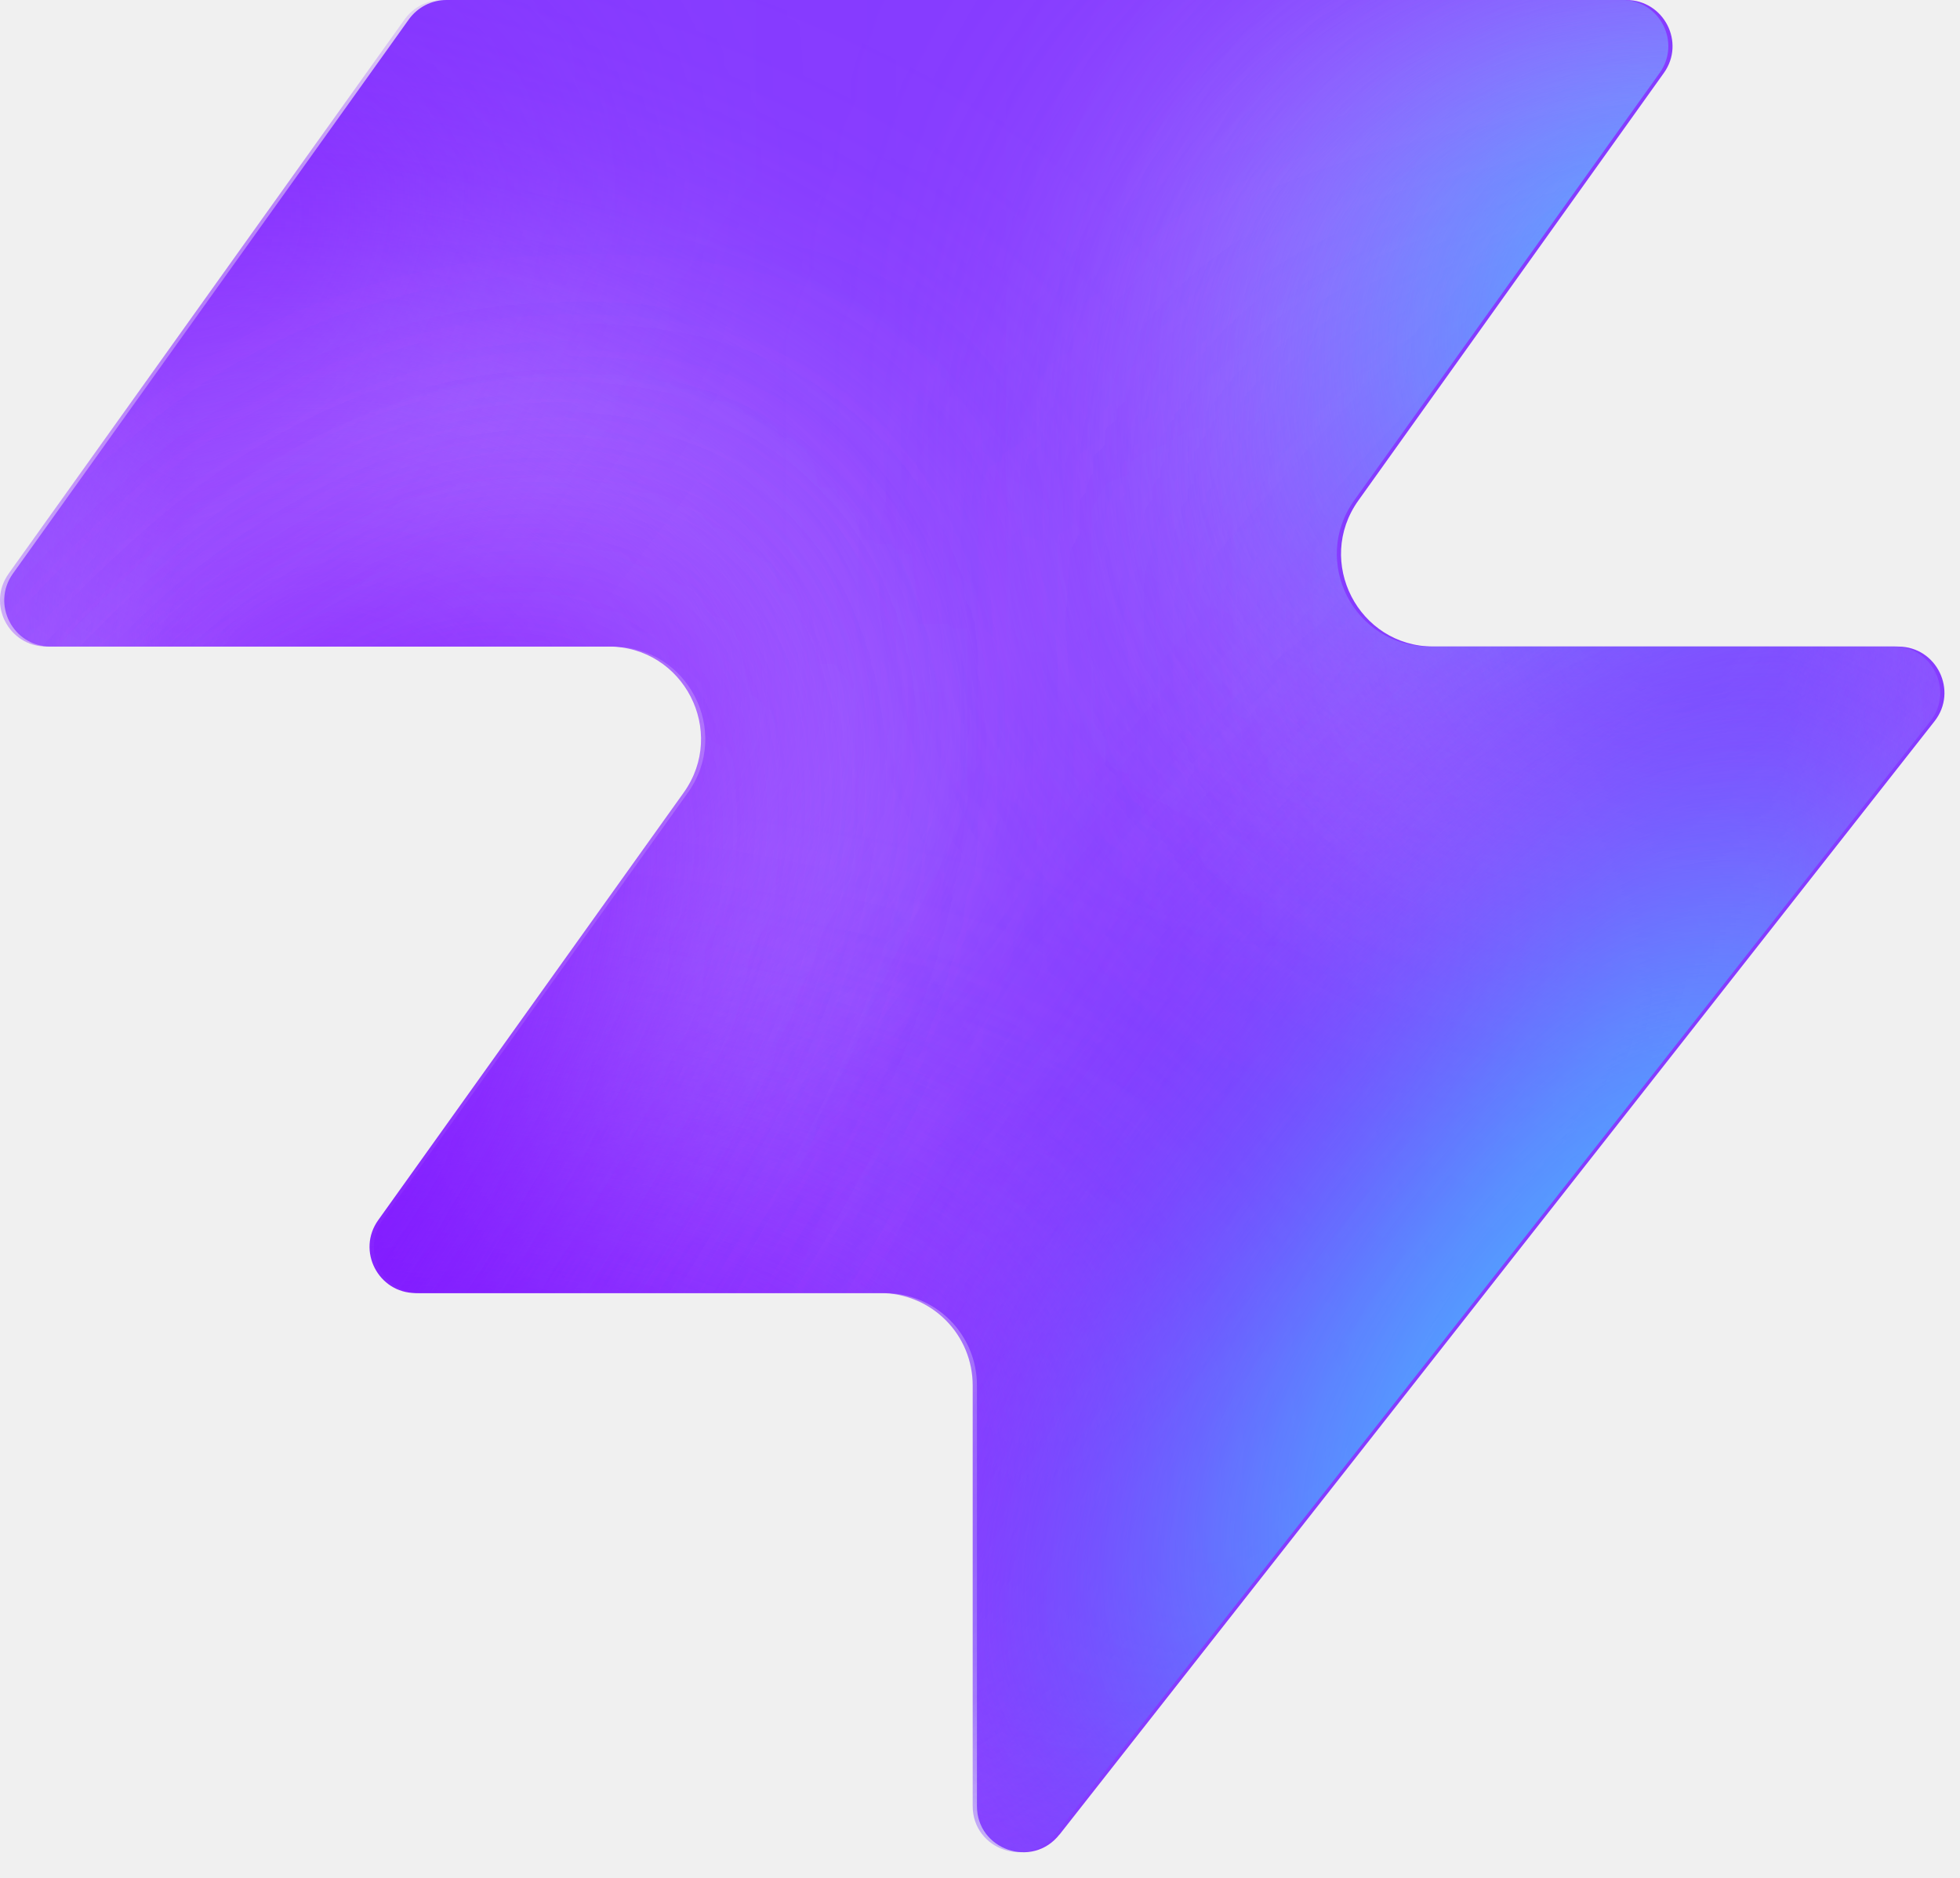
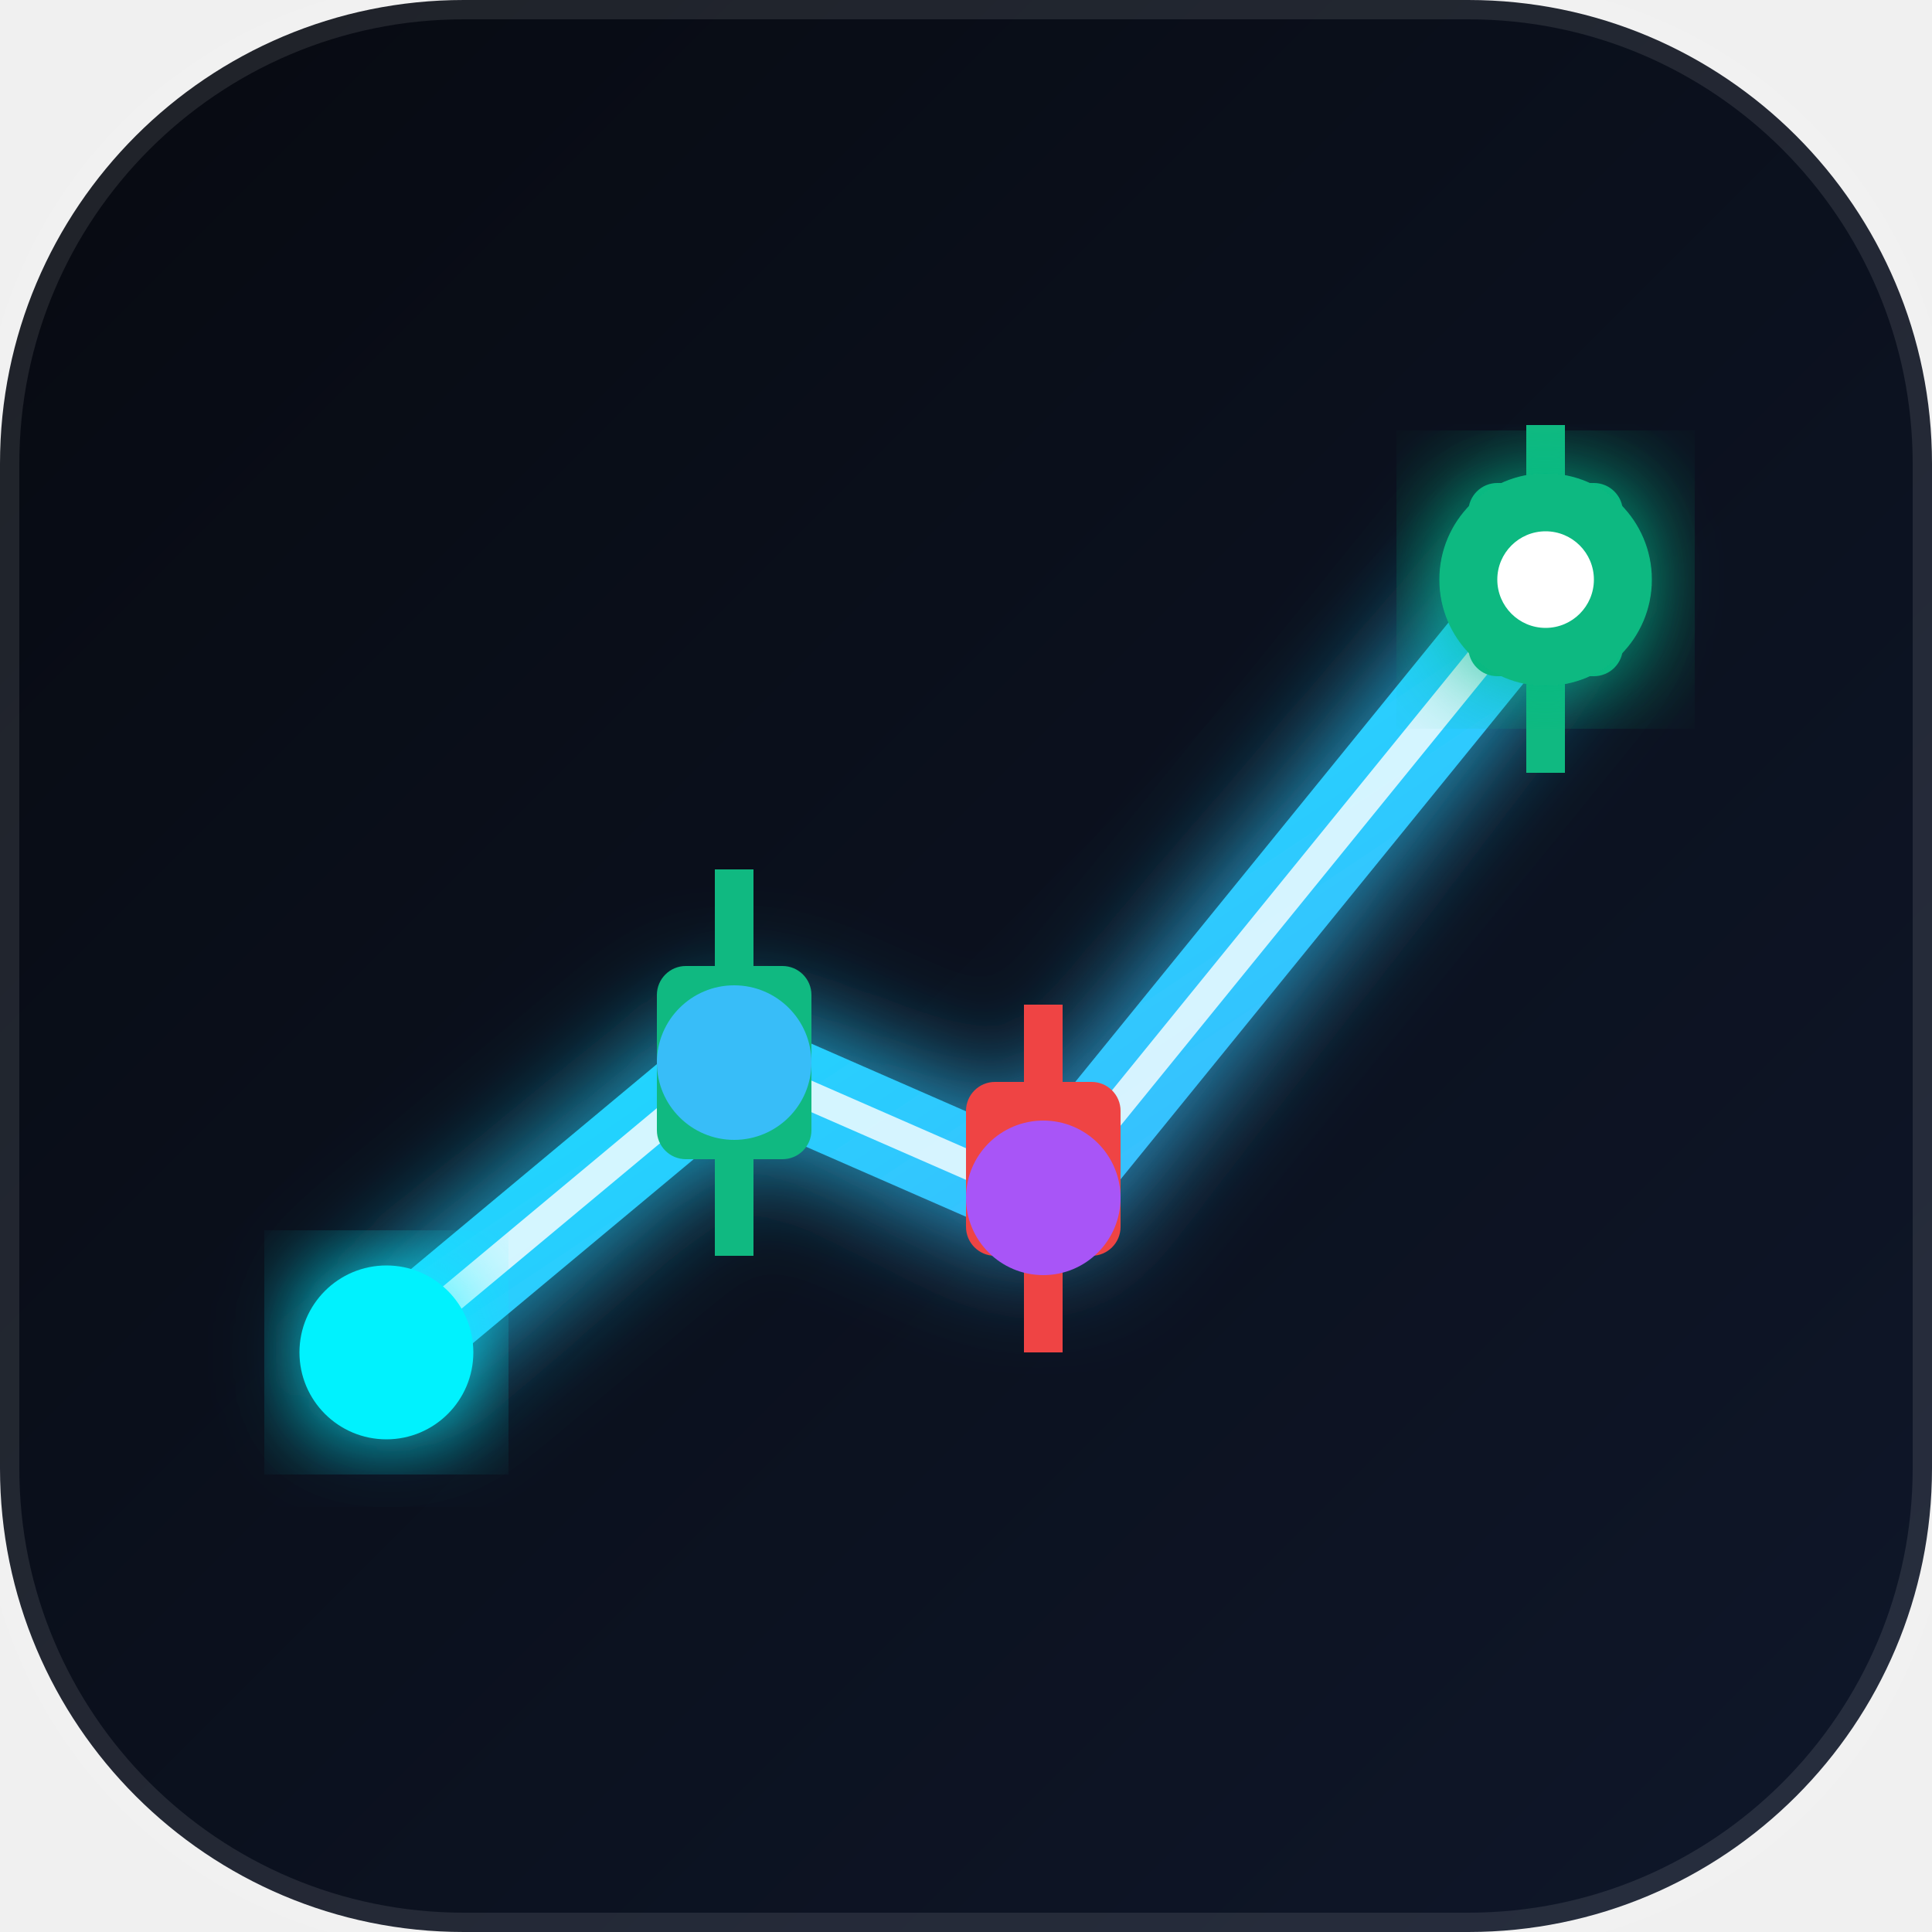
- <svg xmlns="http://www.w3.org/2000/svg" width="48" height="46" fill="none" viewBox="0 0 48 46">
-   <path fill="#863bff" d="M25.946 44.938c-.664.845-2.021.375-2.021-.698V33.937a2.26 2.26 0 0 0-2.262-2.262H10.287c-.92 0-1.456-1.04-.92-1.788l7.48-10.471c1.07-1.497 0-3.578-1.842-3.578H1.237c-.92 0-1.456-1.04-.92-1.788L10.013.474c.214-.297.556-.474.92-.474h28.894c.92 0 1.456 1.04.92 1.788l-7.48 10.471c-1.07 1.498 0 3.579 1.842 3.579h11.377c.943 0 1.473 1.088.89 1.83L25.947 44.94z" style="fill:#863bff;fill:color(display-p3 .525 .23 1);fill-opacity:1" />
-   <mask id="a" width="48" height="46" x="0" y="0" maskUnits="userSpaceOnUse" style="mask-type:alpha">
-     <path fill="#000" d="M25.842 44.938c-.664.844-2.021.375-2.021-.698V33.937a2.26 2.26 0 0 0-2.262-2.262H10.183c-.92 0-1.456-1.04-.92-1.788l7.48-10.471c1.07-1.498 0-3.579-1.842-3.579H1.133c-.92 0-1.456-1.04-.92-1.787L9.91.473c.214-.297.556-.474.92-.474h28.894c.92 0 1.456 1.04.92 1.788l-7.48 10.471c-1.07 1.498 0 3.578 1.842 3.578h11.377c.943 0 1.473 1.088.89 1.832L25.843 44.94z" style="fill:#000;fill-opacity:1" />
-   </mask>
-   <g mask="url(#a)">
-     <g filter="url(#b)">
-       <ellipse cx="5.508" cy="14.704" fill="#ede6ff" rx="5.508" ry="14.704" style="fill:#ede6ff;fill:color(display-p3 .927 .903 1);fill-opacity:1" transform="matrix(.00324 1 1 -.00324 -4.47 31.516)" />
-     </g>
-     <g filter="url(#c)">
-       <ellipse cx="10.399" cy="29.851" fill="#ede6ff" rx="10.399" ry="29.851" style="fill:#ede6ff;fill:color(display-p3 .927 .903 1);fill-opacity:1" transform="matrix(.00324 1 1 -.00324 -39.328 7.883)" />
-     </g>
-     <g filter="url(#d)">
-       <ellipse cx="5.508" cy="30.487" fill="#7e14ff" rx="5.508" ry="30.487" style="fill:#7e14ff;fill:color(display-p3 .492 .077 1);fill-opacity:1" transform="rotate(89.814 -25.913 -14.639)scale(1 -1)" />
-     </g>
-     <g filter="url(#e)">
-       <ellipse cx="5.508" cy="30.599" fill="#7e14ff" rx="5.508" ry="30.599" style="fill:#7e14ff;fill:color(display-p3 .492 .077 1);fill-opacity:1" transform="rotate(89.814 -32.644 -3.334)scale(1 -1)" />
-     </g>
-     <g filter="url(#f)">
-       <ellipse cx="5.508" cy="30.599" fill="#7e14ff" rx="5.508" ry="30.599" style="fill:#7e14ff;fill:color(display-p3 .492 .077 1);fill-opacity:1" transform="matrix(.00324 1 1 -.00324 -34.34 30.47)" />
-     </g>
-     <g filter="url(#g)">
-       <ellipse cx="14.072" cy="22.078" fill="#ede6ff" rx="14.072" ry="22.078" style="fill:#ede6ff;fill:color(display-p3 .927 .903 1);fill-opacity:1" transform="rotate(93.35 24.506 48.493)scale(-1 1)" />
-     </g>
-     <g filter="url(#h)">
-       <ellipse cx="3.47" cy="21.501" fill="#7e14ff" rx="3.47" ry="21.501" style="fill:#7e14ff;fill:color(display-p3 .492 .077 1);fill-opacity:1" transform="rotate(89.009 28.708 47.59)scale(-1 1)" />
-     </g>
-     <g filter="url(#i)">
-       <ellipse cx="3.47" cy="21.501" fill="#7e14ff" rx="3.47" ry="21.501" style="fill:#7e14ff;fill:color(display-p3 .492 .077 1);fill-opacity:1" transform="rotate(89.009 28.708 47.59)scale(-1 1)" />
-     </g>
-     <g filter="url(#j)">
-       <ellipse cx=".387" cy="8.972" fill="#7e14ff" rx="4.407" ry="29.108" style="fill:#7e14ff;fill:color(display-p3 .492 .077 1);fill-opacity:1" transform="rotate(39.51 .387 8.972)" />
-     </g>
-     <g filter="url(#k)">
-       <ellipse cx="47.523" cy="-6.092" fill="#7e14ff" rx="4.407" ry="29.108" style="fill:#7e14ff;fill:color(display-p3 .492 .077 1);fill-opacity:1" transform="rotate(37.892 47.523 -6.092)" />
-     </g>
-     <g filter="url(#l)">
-       <ellipse cx="41.412" cy="6.333" fill="#47bfff" rx="5.971" ry="9.665" style="fill:#47bfff;fill:color(display-p3 .28 .748 1);fill-opacity:1" transform="rotate(37.892 41.412 6.333)" />
-     </g>
-     <g filter="url(#m)">
-       <ellipse cx="-1.879" cy="38.332" fill="#7e14ff" rx="4.407" ry="29.108" style="fill:#7e14ff;fill:color(display-p3 .492 .077 1);fill-opacity:1" transform="rotate(37.892 -1.88 38.332)" />
-     </g>
-     <g filter="url(#n)">
-       <ellipse cx="-1.879" cy="38.332" fill="#7e14ff" rx="4.407" ry="29.108" style="fill:#7e14ff;fill:color(display-p3 .492 .077 1);fill-opacity:1" transform="rotate(37.892 -1.88 38.332)" />
-     </g>
-     <g filter="url(#o)">
-       <ellipse cx="35.651" cy="29.907" fill="#7e14ff" rx="4.407" ry="29.108" style="fill:#7e14ff;fill:color(display-p3 .492 .077 1);fill-opacity:1" transform="rotate(37.892 35.651 29.907)" />
-     </g>
-     <g filter="url(#p)">
-       <ellipse cx="38.418" cy="32.4" fill="#47bfff" rx="5.971" ry="15.297" style="fill:#47bfff;fill:color(display-p3 .28 .748 1);fill-opacity:1" transform="rotate(37.892 38.418 32.4)" />
-     </g>
-   </g>
+ <svg xmlns="http://www.w3.org/2000/svg" viewBox="0 0 100 100" width="100%" height="100%">
  <defs>
-     <filter id="b" width="60.045" height="41.654" x="-19.77" y="16.149" color-interpolation-filters="sRGB" filterUnits="userSpaceOnUse">
-       <feFlood flood-opacity="0" result="BackgroundImageFix" />
-       <feBlend in="SourceGraphic" in2="BackgroundImageFix" result="shape" />
-       <feGaussianBlur result="effect1_foregroundBlur_2002_17158" stdDeviation="7.659" />
-     </filter>
-     <filter id="c" width="90.34" height="51.437" x="-54.613" y="-7.533" color-interpolation-filters="sRGB" filterUnits="userSpaceOnUse">
-       <feFlood flood-opacity="0" result="BackgroundImageFix" />
-       <feBlend in="SourceGraphic" in2="BackgroundImageFix" result="shape" />
-       <feGaussianBlur result="effect1_foregroundBlur_2002_17158" stdDeviation="7.659" />
-     </filter>
-     <filter id="d" width="79.355" height="29.4" x="-49.64" y="2.03" color-interpolation-filters="sRGB" filterUnits="userSpaceOnUse">
-       <feFlood flood-opacity="0" result="BackgroundImageFix" />
-       <feBlend in="SourceGraphic" in2="BackgroundImageFix" result="shape" />
-       <feGaussianBlur result="effect1_foregroundBlur_2002_17158" stdDeviation="4.596" />
-     </filter>
-     <filter id="e" width="79.579" height="29.4" x="-45.045" y="20.029" color-interpolation-filters="sRGB" filterUnits="userSpaceOnUse">
-       <feFlood flood-opacity="0" result="BackgroundImageFix" />
-       <feBlend in="SourceGraphic" in2="BackgroundImageFix" result="shape" />
-       <feGaussianBlur result="effect1_foregroundBlur_2002_17158" stdDeviation="4.596" />
-     </filter>
-     <filter id="f" width="79.579" height="29.4" x="-43.513" y="21.178" color-interpolation-filters="sRGB" filterUnits="userSpaceOnUse">
-       <feFlood flood-opacity="0" result="BackgroundImageFix" />
-       <feBlend in="SourceGraphic" in2="BackgroundImageFix" result="shape" />
-       <feGaussianBlur result="effect1_foregroundBlur_2002_17158" stdDeviation="4.596" />
-     </filter>
-     <filter id="g" width="74.749" height="58.852" x="15.756" y="-17.901" color-interpolation-filters="sRGB" filterUnits="userSpaceOnUse">
-       <feFlood flood-opacity="0" result="BackgroundImageFix" />
-       <feBlend in="SourceGraphic" in2="BackgroundImageFix" result="shape" />
-       <feGaussianBlur result="effect1_foregroundBlur_2002_17158" stdDeviation="7.659" />
-     </filter>
-     <filter id="h" width="61.377" height="25.362" x="23.548" y="2.284" color-interpolation-filters="sRGB" filterUnits="userSpaceOnUse">
-       <feFlood flood-opacity="0" result="BackgroundImageFix" />
-       <feBlend in="SourceGraphic" in2="BackgroundImageFix" result="shape" />
-       <feGaussianBlur result="effect1_foregroundBlur_2002_17158" stdDeviation="4.596" />
-     </filter>
-     <filter id="i" width="61.377" height="25.362" x="23.548" y="2.284" color-interpolation-filters="sRGB" filterUnits="userSpaceOnUse">
-       <feFlood flood-opacity="0" result="BackgroundImageFix" />
-       <feBlend in="SourceGraphic" in2="BackgroundImageFix" result="shape" />
-       <feGaussianBlur result="effect1_foregroundBlur_2002_17158" stdDeviation="4.596" />
-     </filter>
-     <filter id="j" width="56.045" height="63.649" x="-27.636" y="-22.853" color-interpolation-filters="sRGB" filterUnits="userSpaceOnUse">
-       <feFlood flood-opacity="0" result="BackgroundImageFix" />
-       <feBlend in="SourceGraphic" in2="BackgroundImageFix" result="shape" />
-       <feGaussianBlur result="effect1_foregroundBlur_2002_17158" stdDeviation="4.596" />
-     </filter>
-     <filter id="k" width="54.814" height="64.646" x="20.116" y="-38.415" color-interpolation-filters="sRGB" filterUnits="userSpaceOnUse">
-       <feFlood flood-opacity="0" result="BackgroundImageFix" />
-       <feBlend in="SourceGraphic" in2="BackgroundImageFix" result="shape" />
-       <feGaussianBlur result="effect1_foregroundBlur_2002_17158" stdDeviation="4.596" />
-     </filter>
-     <filter id="l" width="33.541" height="35.313" x="24.641" y="-11.323" color-interpolation-filters="sRGB" filterUnits="userSpaceOnUse">
-       <feFlood flood-opacity="0" result="BackgroundImageFix" />
-       <feBlend in="SourceGraphic" in2="BackgroundImageFix" result="shape" />
-       <feGaussianBlur result="effect1_foregroundBlur_2002_17158" stdDeviation="4.596" />
-     </filter>
-     <filter id="m" width="54.814" height="64.646" x="-29.286" y="6.009" color-interpolation-filters="sRGB" filterUnits="userSpaceOnUse">
-       <feFlood flood-opacity="0" result="BackgroundImageFix" />
-       <feBlend in="SourceGraphic" in2="BackgroundImageFix" result="shape" />
-       <feGaussianBlur result="effect1_foregroundBlur_2002_17158" stdDeviation="4.596" />
-     </filter>
-     <filter id="n" width="54.814" height="64.646" x="-29.286" y="6.009" color-interpolation-filters="sRGB" filterUnits="userSpaceOnUse">
-       <feFlood flood-opacity="0" result="BackgroundImageFix" />
-       <feBlend in="SourceGraphic" in2="BackgroundImageFix" result="shape" />
-       <feGaussianBlur result="effect1_foregroundBlur_2002_17158" stdDeviation="4.596" />
-     </filter>
-     <filter id="o" width="54.814" height="64.646" x="8.244" y="-2.416" color-interpolation-filters="sRGB" filterUnits="userSpaceOnUse">
-       <feFlood flood-opacity="0" result="BackgroundImageFix" />
-       <feBlend in="SourceGraphic" in2="BackgroundImageFix" result="shape" />
-       <feGaussianBlur result="effect1_foregroundBlur_2002_17158" stdDeviation="4.596" />
-     </filter>
-     <filter id="p" width="39.409" height="43.623" x="18.713" y="10.588" color-interpolation-filters="sRGB" filterUnits="userSpaceOnUse">
-       <feFlood flood-opacity="0" result="BackgroundImageFix" />
-       <feBlend in="SourceGraphic" in2="BackgroundImageFix" result="shape" />
-       <feGaussianBlur result="effect1_foregroundBlur_2002_17158" stdDeviation="4.596" />
+     <linearGradient id="bgGrad" x1="0%" y1="0%" x2="100%" y2="100%">
+       <stop offset="0%" stop-color="#070a11" />
+       <stop offset="100%" stop-color="#0f172a" />
+     </linearGradient>
+     <linearGradient id="cyanGrad" x1="0%" y1="0%" x2="100%" y2="100%">
+       <stop offset="0%" stop-color="#00f2fe" />
+       <stop offset="100%" stop-color="#4facfe" />
+     </linearGradient>
+     <linearGradient id="purpleGrad" x1="0%" y1="0%" x2="100%" y2="100%">
+       <stop offset="0%" stop-color="#a855f7" />
+       <stop offset="100%" stop-color="#6366f1" />
+     </linearGradient>
+     <filter id="glow" x="-20%" y="-20%" width="140%" height="140%">
+       <feGaussianBlur stdDeviation="3" result="blur" />
+       <feComposite in="SourceGraphic" in2="blur" operator="over" />
    </filter>
  </defs>
+   <rect width="100" height="100" rx="24" fill="url(#bgGrad)" stroke="rgba(255,255,255,0.1)" stroke-width="2" />
+   <path d="M 20,70 L 38,55 L 54,62 L 80,30" fill="none" stroke="url(#cyanGrad)" stroke-width="5" stroke-linecap="round" stroke-linejoin="round" filter="url(#glow)" />
+   <path d="M 20,70 L 38,55 L 54,62 L 80,30" fill="none" stroke="#ffffff" stroke-width="1.5" stroke-linecap="round" stroke-linejoin="round" opacity="0.8" />
+   <line x1="38" y1="45" x2="38" y2="65" stroke="#10b981" stroke-width="2" />
+   <rect x="34" y="50" width="8" height="10" fill="#10b981" rx="1.5" />
+   <line x1="54" y1="52" x2="54" y2="70" stroke="#ef4444" stroke-width="2" />
+   <rect x="50" y="56" width="8" height="9" fill="#ef4444" rx="1.5" />
+   <line x1="80" y1="22" x2="80" y2="40" stroke="#10b981" stroke-width="2" />
+   <rect x="76" y="25" width="8" height="10" fill="#10b981" rx="1.5" />
+   <circle cx="20" cy="70" r="4.5" fill="#00f2fe" filter="url(#glow)" />
+   <circle cx="38" cy="55" r="4" fill="#38bdf8" />
+   <circle cx="54" cy="62" r="4" fill="#a855f7" />
+   <circle cx="80" cy="30" r="5.5" fill="#10b981" filter="url(#glow)" />
+   <circle cx="80" cy="30" r="2.5" fill="#ffffff" />
</svg>
